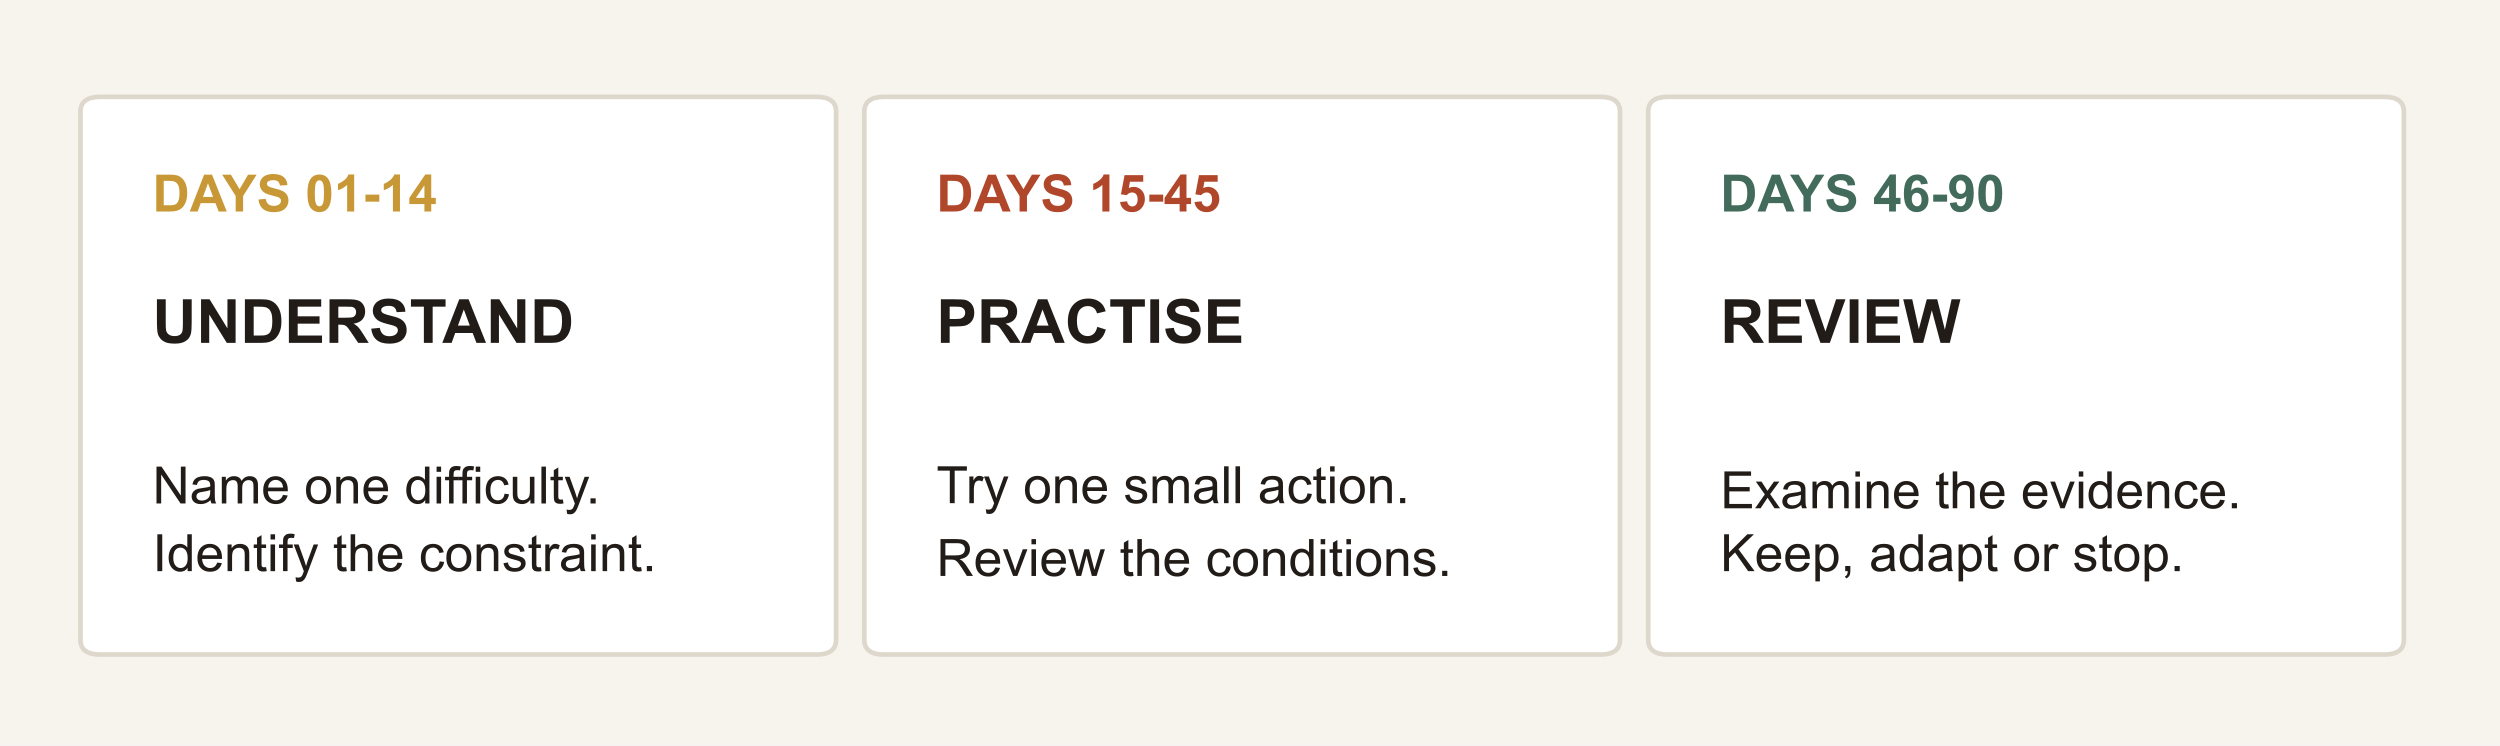
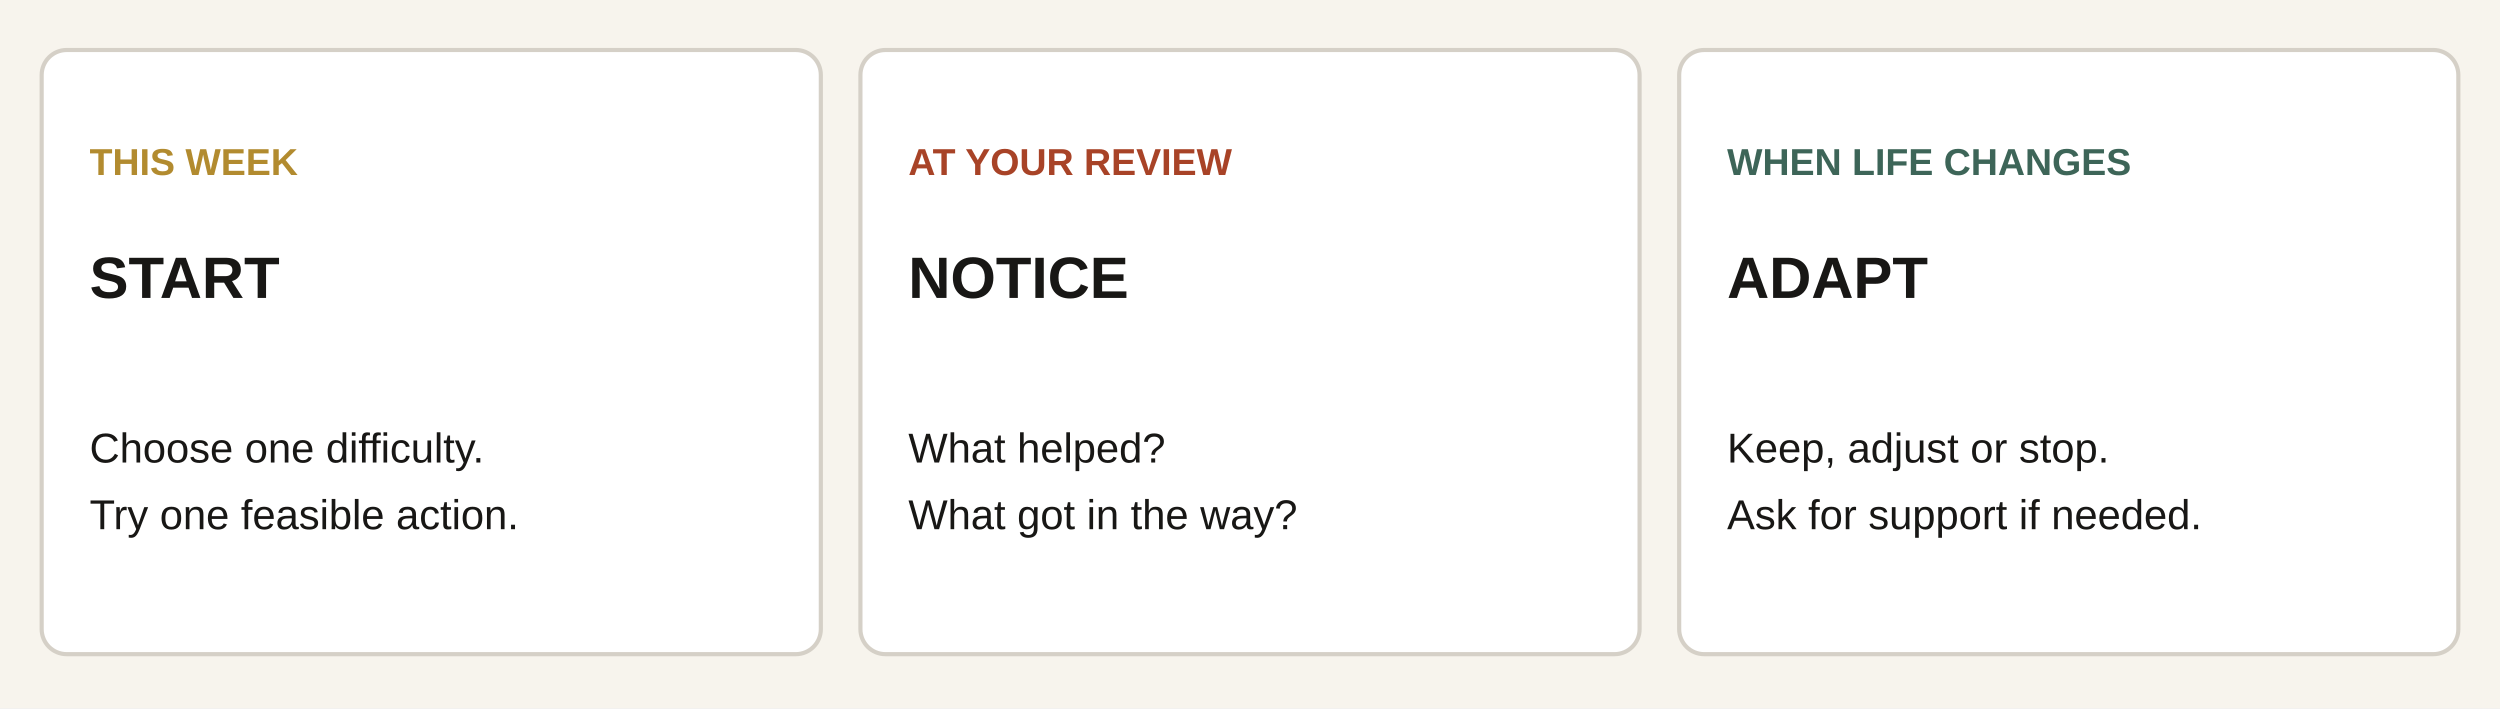
- <svg xmlns="http://www.w3.org/2000/svg" xmlns:xlink="http://www.w3.org/1999/xlink" width="533.88pt" height="159.192pt" viewBox="0 0 533.88 159.192" version="1.1">
-   <defs>
-     <style type="text/css">*{stroke-linejoin: round; stroke-linecap: butt}</style>
-   </defs>
-   <g id="figure_1">
-     <g id="patch_1">
-       <path d="M 0 159.192  L 533.88 159.192  L 533.88 0  L 0 0  z " style="fill: #f7f4ee" />
-     </g>
-     <g id="axes_1">
-       <g id="patch_2">
-         <path d="M 21.364 139.782  L 174.368 139.782  Q 178.553 139.782 178.553 136.594  L 178.553 23.873  Q 178.553 20.685 174.368 20.685  L 21.364 20.685  Q 17.179 20.685 17.179 23.873  L 17.179 136.594  Q 17.179 139.782 21.364 139.782  z " clip-path="url(#p06c27817b3)" style="fill: #ffffff; stroke: #ded7cc; stroke-linejoin: miter" />
-       </g>
-       <g id="patch_3">
-         <path d="M 188.764 139.782  L 341.768 139.782  Q 345.953 139.782 345.953 136.594  L 345.953 23.873  Q 345.953 20.685 341.768 20.685  L 188.764 20.685  Q 184.579 20.685 184.579 23.873  L 184.579 136.594  Q 184.579 139.782 188.764 139.782  z " clip-path="url(#p06c27817b3)" style="fill: #ffffff; stroke: #ded7cc; stroke-linejoin: miter" />
-       </g>
-       <g id="patch_4">
-         <path d="M 356.164 139.782  L 509.168 139.782  Q 513.353 139.782 513.353 136.594  L 513.353 23.873  Q 513.353 20.685 509.168 20.685  L 356.164 20.685  Q 351.979 20.685 351.979 23.873  L 351.979 136.594  Q 351.979 139.782 356.164 139.782  z " clip-path="url(#p06c27817b3)" style="fill: #ffffff; stroke: #ded7cc; stroke-linejoin: miter" />
-       </g>
-       <g id="text_1">
-         <g style="fill: #c89836" transform="translate(32.58 45.16776) scale(0.11 -0.11)">
-           <defs>
-             <path id="Arial-BoldMT-27" d="M 463 4581  L 2153 4581  Q 2725 4581 3025 4494  Q 3428 4375 3715 4072  Q 4003 3769 4153 3330  Q 4303 2891 4303 2247  Q 4303 1681 4163 1272  Q 3991 772 3672 463  Q 3431 228 3022 97  Q 2716 0 2203 0  L 463 0  L 463 4581  z M 1388 3806  L 1388 772  L 2078 772  Q 2466 772 2638 816  Q 2863 872 3011 1006  Q 3159 1141 3253 1448  Q 3347 1756 3347 2288  Q 3347 2819 3253 3103  Q 3159 3388 2990 3547  Q 2822 3706 2563 3763  Q 2369 3806 1803 3806  L 1388 3806  z " transform="scale(0.015625)" />
-             <path id="Arial-BoldMT-24" d="M 4597 0  L 3591 0  L 3191 1041  L 1359 1041  L 981 0  L 0 0  L 1784 4581  L 2763 4581  L 4597 0  z M 2894 1813  L 2263 3513  L 1644 1813  L 2894 1813  z " transform="scale(0.015625)" />
-             <path id="Arial-BoldMT-3c" d="M 1669 0  L 1669 1928  L -9 4581  L 1075 4581  L 2153 2769  L 3209 4581  L 4275 4581  L 2591 1922  L 2591 0  L 1669 0  z " transform="scale(0.015625)" />
-             <path id="Arial-BoldMT-36" d="M 231 1491  L 1131 1578  Q 1213 1125 1461 912  Q 1709 700 2131 700  Q 2578 700 2804 889  Q 3031 1078 3031 1331  Q 3031 1494 2936 1608  Q 2841 1722 2603 1806  Q 2441 1863 1863 2006  Q 1119 2191 819 2459  Q 397 2838 397 3381  Q 397 3731 595 4036  Q 794 4341 1167 4500  Q 1541 4659 2069 4659  Q 2931 4659 3367 4281  Q 3803 3903 3825 3272  L 2900 3231  Q 2841 3584 2645 3739  Q 2450 3894 2059 3894  Q 1656 3894 1428 3728  Q 1281 3622 1281 3444  Q 1281 3281 1419 3166  Q 1594 3019 2269 2859  Q 2944 2700 3267 2529  Q 3591 2359 3773 2064  Q 3956 1769 3956 1334  Q 3956 941 3737 597  Q 3519 253 3119 86  Q 2719 -81 2122 -81  Q 1253 -81 787 320  Q 322 722 231 1491  z " transform="scale(0.015625)" />
-             <path id="Arial-BoldMT-3" transform="scale(0.015625)" />
-             <path id="Arial-BoldMT-13" d="M 1756 4600  Q 2422 4600 2797 4125  Q 3244 3563 3244 2259  Q 3244 959 2794 391  Q 2422 -78 1756 -78  Q 1088 -78 678 436  Q 269 950 269 2269  Q 269 3563 719 4131  Q 1091 4600 1756 4600  z M 1756 3872  Q 1597 3872 1472 3770  Q 1347 3669 1278 3406  Q 1188 3066 1188 2259  Q 1188 1453 1269 1151  Q 1350 850 1473 750  Q 1597 650 1756 650  Q 1916 650 2041 751  Q 2166 853 2234 1116  Q 2325 1453 2325 2259  Q 2325 3066 2244 3367  Q 2163 3669 2039 3770  Q 1916 3872 1756 3872  z " transform="scale(0.015625)" />
-             <path id="Arial-BoldMT-14" d="M 2519 0  L 1641 0  L 1641 3309  Q 1159 2859 506 2644  L 506 3441  Q 850 3553 1253 3867  Q 1656 4181 1806 4600  L 2519 4600  L 2519 0  z " transform="scale(0.015625)" />
-             <path id="Arial-BoldMT-10" d="M 359 1222  L 359 2100  L 2084 2100  L 2084 1222  L 359 1222  z " transform="scale(0.015625)" />
-             <path id="Arial-BoldMT-17" d="M 1994 0  L 1994 922  L 119 922  L 119 1691  L 2106 4600  L 2844 4600  L 2844 1694  L 3413 1694  L 3413 922  L 2844 922  L 2844 0  L 1994 0  z M 1994 1694  L 1994 3259  L 941 1694  L 1994 1694  z " transform="scale(0.015625)" />
-           </defs>
-           <use xlink:href="#Arial-BoldMT-27" />
-           <use xlink:href="#Arial-BoldMT-24" transform="translate(72.21875 0)" />
-           <use xlink:href="#Arial-BoldMT-3c" transform="translate(135.2656 0)" />
-           <use xlink:href="#Arial-BoldMT-36" transform="translate(201.9688 0)" />
-           <use xlink:href="#Arial-BoldMT-3" transform="translate(268.6719 0)" />
-           <use xlink:href="#Arial-BoldMT-13" transform="translate(296.4531 0)" />
-           <use xlink:href="#Arial-BoldMT-14" transform="translate(352.0625 0)" />
-           <use xlink:href="#Arial-BoldMT-10" transform="translate(407.6719 0)" />
-           <use xlink:href="#Arial-BoldMT-14" transform="translate(440.9688 0)" />
-           <use xlink:href="#Arial-BoldMT-17" transform="translate(496.5781 0)" />
-         </g>
-       </g>
-       <g id="text_2">
-         <g style="fill: #211c18" transform="translate(32.58 73.2204) scale(0.13 -0.13)">
-           <defs>
-             <path id="Arial-BoldMT-38" d="M 459 4581  L 1384 4581  L 1384 2100  Q 1384 1509 1419 1334  Q 1478 1053 1701 883  Q 1925 713 2313 713  Q 2706 713 2906 873  Q 3106 1034 3147 1268  Q 3188 1503 3188 2047  L 3188 4581  L 4113 4581  L 4113 2175  Q 4113 1350 4038 1009  Q 3963 669 3761 434  Q 3559 200 3221 61  Q 2884 -78 2341 -78  Q 1684 -78 1345 73  Q 1006 225 809 467  Q 613 709 550 975  Q 459 1369 459 2138  L 459 4581  z " transform="scale(0.015625)" />
-             <path id="Arial-BoldMT-31" d="M 475 0  L 475 4581  L 1375 4581  L 3250 1522  L 3250 4581  L 4109 4581  L 4109 0  L 3181 0  L 1334 2988  L 1334 0  L 475 0  z " transform="scale(0.015625)" />
-             <path id="Arial-BoldMT-28" d="M 466 0  L 466 4581  L 3863 4581  L 3863 3806  L 1391 3806  L 1391 2791  L 3691 2791  L 3691 2019  L 1391 2019  L 1391 772  L 3950 772  L 3950 0  L 466 0  z " transform="scale(0.015625)" />
-             <path id="Arial-BoldMT-35" d="M 469 0  L 469 4581  L 2416 4581  Q 3150 4581 3483 4457  Q 3816 4334 4016 4018  Q 4216 3703 4216 3297  Q 4216 2781 3912 2445  Q 3609 2109 3006 2022  Q 3306 1847 3501 1637  Q 3697 1428 4028 894  L 4588 0  L 3481 0  L 2813 997  Q 2456 1531 2325 1670  Q 2194 1809 2047 1861  Q 1900 1913 1581 1913  L 1394 1913  L 1394 0  L 469 0  z M 1394 2644  L 2078 2644  Q 2744 2644 2909 2700  Q 3075 2756 3169 2893  Q 3263 3031 3263 3238  Q 3263 3469 3139 3611  Q 3016 3753 2791 3791  Q 2678 3806 2116 3806  L 1394 3806  L 1394 2644  z " transform="scale(0.015625)" />
-             <path id="Arial-BoldMT-37" d="M 1497 0  L 1497 3806  L 138 3806  L 138 4581  L 3778 4581  L 3778 3806  L 2422 3806  L 2422 0  L 1497 0  z " transform="scale(0.015625)" />
-           </defs>
-           <use xlink:href="#Arial-BoldMT-38" />
-           <use xlink:href="#Arial-BoldMT-31" transform="translate(72.21875 0)" />
-           <use xlink:href="#Arial-BoldMT-27" transform="translate(144.4375 0)" />
-           <use xlink:href="#Arial-BoldMT-28" transform="translate(216.6562 0)" />
-           <use xlink:href="#Arial-BoldMT-35" transform="translate(283.3594 0)" />
-           <use xlink:href="#Arial-BoldMT-36" transform="translate(355.5781 0)" />
-           <use xlink:href="#Arial-BoldMT-37" transform="translate(422.2812 0)" />
-           <use xlink:href="#Arial-BoldMT-24" transform="translate(475.9375 0)" />
-           <use xlink:href="#Arial-BoldMT-31" transform="translate(548.1562 0)" />
-           <use xlink:href="#Arial-BoldMT-27" transform="translate(620.375 0)" />
-         </g>
-       </g>
-       <g id="text_3">
-         <g style="fill: #211c18" transform="translate(32.58 107.5202) scale(0.11 -0.11)">
-           <defs>
-             <path id="ArialMT-31" d="M 488 0  L 488 4581  L 1109 4581  L 3516 984  L 3516 4581  L 4097 4581  L 4097 0  L 3475 0  L 1069 3600  L 1069 0  L 488 0  z " transform="scale(0.015625)" />
-             <path id="ArialMT-44" d="M 2588 409  Q 2275 144 1986 34  Q 1697 -75 1366 -75  Q 819 -75 525 192  Q 231 459 231 875  Q 231 1119 342 1320  Q 453 1522 633 1644  Q 813 1766 1038 1828  Q 1203 1872 1538 1913  Q 2219 1994 2541 2106  Q 2544 2222 2544 2253  Q 2544 2597 2384 2738  Q 2169 2928 1744 2928  Q 1347 2928 1158 2789  Q 969 2650 878 2297  L 328 2372  Q 403 2725 575 2942  Q 747 3159 1072 3276  Q 1397 3394 1825 3394  Q 2250 3394 2515 3294  Q 2781 3194 2906 3042  Q 3031 2891 3081 2659  Q 3109 2516 3109 2141  L 3109 1391  Q 3109 606 3145 398  Q 3181 191 3288 0  L 2700 0  Q 2613 175 2588 409  z M 2541 1666  Q 2234 1541 1622 1453  Q 1275 1403 1131 1340  Q 988 1278 909 1158  Q 831 1038 831 891  Q 831 666 1001 516  Q 1172 366 1500 366  Q 1825 366 2078 508  Q 2331 650 2450 897  Q 2541 1088 2541 1459  L 2541 1666  z " transform="scale(0.015625)" />
-             <path id="ArialMT-50" d="M 422 0  L 422 3319  L 925 3319  L 925 2853  Q 1081 3097 1340 3245  Q 1600 3394 1931 3394  Q 2300 3394 2536 3241  Q 2772 3088 2869 2813  Q 3263 3394 3894 3394  Q 4388 3394 4653 3120  Q 4919 2847 4919 2278  L 4919 0  L 4359 0  L 4359 2091  Q 4359 2428 4304 2576  Q 4250 2725 4106 2815  Q 3963 2906 3769 2906  Q 3419 2906 3187 2673  Q 2956 2441 2956 1928  L 2956 0  L 2394 0  L 2394 2156  Q 2394 2531 2256 2718  Q 2119 2906 1806 2906  Q 1569 2906 1367 2781  Q 1166 2656 1075 2415  Q 984 2175 984 1722  L 984 0  L 422 0  z " transform="scale(0.015625)" />
-             <path id="ArialMT-48" d="M 2694 1069  L 3275 997  Q 3138 488 2766 206  Q 2394 -75 1816 -75  Q 1088 -75 661 373  Q 234 822 234 1631  Q 234 2469 665 2931  Q 1097 3394 1784 3394  Q 2450 3394 2872 2941  Q 3294 2488 3294 1666  Q 3294 1616 3291 1516  L 816 1516  Q 847 969 1125 678  Q 1403 388 1819 388  Q 2128 388 2347 550  Q 2566 713 2694 1069  z M 847 1978  L 2700 1978  Q 2663 2397 2488 2606  Q 2219 2931 1791 2931  Q 1403 2931 1139 2672  Q 875 2413 847 1978  z " transform="scale(0.015625)" />
-             <path id="ArialMT-3" transform="scale(0.015625)" />
-             <path id="ArialMT-52" d="M 213 1659  Q 213 2581 725 3025  Q 1153 3394 1769 3394  Q 2453 3394 2887 2945  Q 3322 2497 3322 1706  Q 3322 1066 3130 698  Q 2938 331 2570 128  Q 2203 -75 1769 -75  Q 1072 -75 642 372  Q 213 819 213 1659  z M 791 1659  Q 791 1022 1069 705  Q 1347 388 1769 388  Q 2188 388 2466 706  Q 2744 1025 2744 1678  Q 2744 2294 2464 2611  Q 2184 2928 1769 2928  Q 1347 2928 1069 2612  Q 791 2297 791 1659  z " transform="scale(0.015625)" />
-             <path id="ArialMT-51" d="M 422 0  L 422 3319  L 928 3319  L 928 2847  Q 1294 3394 1984 3394  Q 2284 3394 2536 3286  Q 2788 3178 2913 3003  Q 3038 2828 3088 2588  Q 3119 2431 3119 2041  L 3119 0  L 2556 0  L 2556 2019  Q 2556 2363 2490 2533  Q 2425 2703 2258 2804  Q 2091 2906 1866 2906  Q 1506 2906 1245 2678  Q 984 2450 984 1813  L 984 0  L 422 0  z " transform="scale(0.015625)" />
-             <path id="ArialMT-47" d="M 2575 0  L 2575 419  Q 2259 -75 1647 -75  Q 1250 -75 917 144  Q 584 363 401 755  Q 219 1147 219 1656  Q 219 2153 384 2558  Q 550 2963 881 3178  Q 1213 3394 1622 3394  Q 1922 3394 2156 3267  Q 2391 3141 2538 2938  L 2538 4581  L 3097 4581  L 3097 0  L 2575 0  z M 797 1656  Q 797 1019 1065 703  Q 1334 388 1700 388  Q 2069 388 2326 689  Q 2584 991 2584 1609  Q 2584 2291 2321 2609  Q 2059 2928 1675 2928  Q 1300 2928 1048 2622  Q 797 2316 797 1656  z " transform="scale(0.015625)" />
-             <path id="ArialMT-4c" d="M 425 3934  L 425 4581  L 988 4581  L 988 3934  L 425 3934  z M 425 0  L 425 3319  L 988 3319  L 988 0  L 425 0  z " transform="scale(0.015625)" />
-             <path id="ArialMT-49" d="M 556 0  L 556 2881  L 59 2881  L 59 3319  L 556 3319  L 556 3672  Q 556 4006 616 4169  Q 697 4388 901 4523  Q 1106 4659 1475 4659  Q 1713 4659 2000 4603  L 1916 4113  Q 1741 4144 1584 4144  Q 1328 4144 1222 4034  Q 1116 3925 1116 3625  L 1116 3319  L 1763 3319  L 1763 2881  L 1116 2881  L 1116 0  L 556 0  z " transform="scale(0.015625)" />
-             <path id="ArialMT-46" d="M 2588 1216  L 3141 1144  Q 3050 572 2676 248  Q 2303 -75 1759 -75  Q 1078 -75 664 370  Q 250 816 250 1647  Q 250 2184 428 2587  Q 606 2991 970 3192  Q 1334 3394 1763 3394  Q 2303 3394 2647 3120  Q 2991 2847 3088 2344  L 2541 2259  Q 2463 2594 2264 2762  Q 2066 2931 1784 2931  Q 1359 2931 1093 2626  Q 828 2322 828 1663  Q 828 994 1084 691  Q 1341 388 1753 388  Q 2084 388 2306 591  Q 2528 794 2588 1216  z " transform="scale(0.015625)" />
-             <path id="ArialMT-58" d="M 2597 0  L 2597 488  Q 2209 -75 1544 -75  Q 1250 -75 995 37  Q 741 150 617 320  Q 494 491 444 738  Q 409 903 409 1263  L 409 3319  L 972 3319  L 972 1478  Q 972 1038 1006 884  Q 1059 663 1231 536  Q 1403 409 1656 409  Q 1909 409 2131 539  Q 2353 669 2445 892  Q 2538 1116 2538 1541  L 2538 3319  L 3100 3319  L 3100 0  L 2597 0  z " transform="scale(0.015625)" />
-             <path id="ArialMT-4f" d="M 409 0  L 409 4581  L 972 4581  L 972 0  L 409 0  z " transform="scale(0.015625)" />
-             <path id="ArialMT-57" d="M 1650 503  L 1731 6  Q 1494 -44 1306 -44  Q 1000 -44 831 53  Q 663 150 594 308  Q 525 466 525 972  L 525 2881  L 113 2881  L 113 3319  L 525 3319  L 525 4141  L 1084 4478  L 1084 3319  L 1650 3319  L 1650 2881  L 1084 2881  L 1084 941  Q 1084 700 1114 631  Q 1144 563 1211 522  Q 1278 481 1403 481  Q 1497 481 1650 503  z " transform="scale(0.015625)" />
-             <path id="ArialMT-5c" d="M 397 -1278  L 334 -750  Q 519 -800 656 -800  Q 844 -800 956 -737  Q 1069 -675 1141 -563  Q 1194 -478 1313 -144  Q 1328 -97 1363 -6  L 103 3319  L 709 3319  L 1400 1397  Q 1534 1031 1641 628  Q 1738 1016 1872 1384  L 2581 3319  L 3144 3319  L 1881 -56  Q 1678 -603 1566 -809  Q 1416 -1088 1222 -1217  Q 1028 -1347 759 -1347  Q 597 -1347 397 -1278  z " transform="scale(0.015625)" />
-             <path id="ArialMT-11" d="M 581 0  L 581 641  L 1222 641  L 1222 0  L 581 0  z " transform="scale(0.015625)" />
-           </defs>
-           <use xlink:href="#ArialMT-31" />
-           <use xlink:href="#ArialMT-44" transform="translate(72.21875 0)" />
-           <use xlink:href="#ArialMT-50" transform="translate(127.8281 0)" />
-           <use xlink:href="#ArialMT-48" transform="translate(211.125 0)" />
-           <use xlink:href="#ArialMT-3" transform="translate(266.7344 0)" />
-           <use xlink:href="#ArialMT-52" transform="translate(294.5156 0)" />
-           <use xlink:href="#ArialMT-51" transform="translate(350.125 0)" />
-           <use xlink:href="#ArialMT-48" transform="translate(405.7344 0)" />
-           <use xlink:href="#ArialMT-3" transform="translate(461.3438 0)" />
-           <use xlink:href="#ArialMT-47" transform="translate(489.125 0)" />
-           <use xlink:href="#ArialMT-4c" transform="translate(544.7344 0)" />
-           <use xlink:href="#ArialMT-49" transform="translate(566.9531 0)" />
-           <use xlink:href="#ArialMT-49" transform="translate(592.9219 0)" />
-           <use xlink:href="#ArialMT-4c" transform="translate(620.7031 0)" />
-           <use xlink:href="#ArialMT-46" transform="translate(642.9219 0)" />
-           <use xlink:href="#ArialMT-58" transform="translate(692.9219 0)" />
-           <use xlink:href="#ArialMT-4f" transform="translate(748.5312 0)" />
-           <use xlink:href="#ArialMT-57" transform="translate(770.75 0)" />
-           <use xlink:href="#ArialMT-5c" transform="translate(798.5312 0)" />
-           <use xlink:href="#ArialMT-11" transform="translate(841.1094 0)" />
-         </g>
-         <g style="fill: #211c18" transform="translate(32.58 121.9727) scale(0.11 -0.11)">
-           <defs>
-             <path id="ArialMT-2c" d="M 597 0  L 597 4581  L 1203 4581  L 1203 0  L 597 0  z " transform="scale(0.015625)" />
-             <path id="ArialMT-4b" d="M 422 0  L 422 4581  L 984 4581  L 984 2938  Q 1378 3394 1978 3394  Q 2347 3394 2619 3248  Q 2891 3103 3008 2847  Q 3125 2591 3125 2103  L 3125 0  L 2563 0  L 2563 2103  Q 2563 2525 2380 2717  Q 2197 2909 1863 2909  Q 1613 2909 1392 2779  Q 1172 2650 1078 2428  Q 984 2206 984 1816  L 984 0  L 422 0  z " transform="scale(0.015625)" />
-             <path id="ArialMT-56" d="M 197 991  L 753 1078  Q 800 744 1014 566  Q 1228 388 1613 388  Q 2000 388 2187 545  Q 2375 703 2375 916  Q 2375 1106 2209 1216  Q 2094 1291 1634 1406  Q 1016 1563 777 1677  Q 538 1791 414 1992  Q 291 2194 291 2438  Q 291 2659 392 2848  Q 494 3038 669 3163  Q 800 3259 1026 3326  Q 1253 3394 1513 3394  Q 1903 3394 2198 3281  Q 2494 3169 2634 2976  Q 2775 2784 2828 2463  L 2278 2388  Q 2241 2644 2061 2787  Q 1881 2931 1553 2931  Q 1166 2931 1000 2803  Q 834 2675 834 2503  Q 834 2394 903 2306  Q 972 2216 1119 2156  Q 1203 2125 1616 2013  Q 2213 1853 2448 1751  Q 2684 1650 2818 1456  Q 2953 1263 2953 975  Q 2953 694 2789 445  Q 2625 197 2315 61  Q 2006 -75 1616 -75  Q 969 -75 630 194  Q 291 463 197 991  z " transform="scale(0.015625)" />
-             <path id="ArialMT-55" d="M 416 0  L 416 3319  L 922 3319  L 922 2816  Q 1116 3169 1280 3281  Q 1444 3394 1641 3394  Q 1925 3394 2219 3213  L 2025 2691  Q 1819 2813 1613 2813  Q 1428 2813 1281 2702  Q 1134 2591 1072 2394  Q 978 2094 978 1738  L 978 0  L 416 0  z " transform="scale(0.015625)" />
-           </defs>
-           <use xlink:href="#ArialMT-2c" />
-           <use xlink:href="#ArialMT-47" transform="translate(27.78125 0)" />
-           <use xlink:href="#ArialMT-48" transform="translate(83.39062 0)" />
-           <use xlink:href="#ArialMT-51" transform="translate(139 0)" />
-           <use xlink:href="#ArialMT-57" transform="translate(194.6094 0)" />
-           <use xlink:href="#ArialMT-4c" transform="translate(222.3906 0)" />
-           <use xlink:href="#ArialMT-49" transform="translate(244.6094 0)" />
-           <use xlink:href="#ArialMT-5c" transform="translate(272.3906 0)" />
-           <use xlink:href="#ArialMT-3" transform="translate(322.3906 0)" />
-           <use xlink:href="#ArialMT-57" transform="translate(350.1719 0)" />
-           <use xlink:href="#ArialMT-4b" transform="translate(377.9531 0)" />
-           <use xlink:href="#ArialMT-48" transform="translate(433.5625 0)" />
-           <use xlink:href="#ArialMT-3" transform="translate(489.1719 0)" />
-           <use xlink:href="#ArialMT-46" transform="translate(516.9531 0)" />
-           <use xlink:href="#ArialMT-52" transform="translate(566.9531 0)" />
-           <use xlink:href="#ArialMT-51" transform="translate(622.5625 0)" />
-           <use xlink:href="#ArialMT-56" transform="translate(678.1719 0)" />
-           <use xlink:href="#ArialMT-57" transform="translate(728.1719 0)" />
-           <use xlink:href="#ArialMT-55" transform="translate(755.9531 0)" />
-           <use xlink:href="#ArialMT-44" transform="translate(789.25 0)" />
-           <use xlink:href="#ArialMT-4c" transform="translate(844.8594 0)" />
-           <use xlink:href="#ArialMT-51" transform="translate(867.0781 0)" />
-           <use xlink:href="#ArialMT-57" transform="translate(922.6875 0)" />
-           <use xlink:href="#ArialMT-11" transform="translate(950.4688 0)" />
-         </g>
-       </g>
-       <g id="text_4">
-         <g style="fill: #b0472a" transform="translate(199.98 45.16776) scale(0.11 -0.11)">
-           <defs>
-             <path id="Arial-BoldMT-18" d="M 284 1178  L 1159 1269  Q 1197 972 1381 798  Q 1566 625 1806 625  Q 2081 625 2272 848  Q 2463 1072 2463 1522  Q 2463 1944 2273 2155  Q 2084 2366 1781 2366  Q 1403 2366 1103 2031  L 391 2134  L 841 4519  L 3163 4519  L 3163 3697  L 1506 3697  L 1369 2919  Q 1663 3066 1969 3066  Q 2553 3066 2959 2641  Q 3366 2216 3366 1538  Q 3366 972 3038 528  Q 2591 -78 1797 -78  Q 1163 -78 763 262  Q 363 603 284 1178  z " transform="scale(0.015625)" />
-           </defs>
-           <use xlink:href="#Arial-BoldMT-27" />
-           <use xlink:href="#Arial-BoldMT-24" transform="translate(72.21875 0)" />
-           <use xlink:href="#Arial-BoldMT-3c" transform="translate(135.2656 0)" />
-           <use xlink:href="#Arial-BoldMT-36" transform="translate(201.9688 0)" />
-           <use xlink:href="#Arial-BoldMT-3" transform="translate(268.6719 0)" />
-           <use xlink:href="#Arial-BoldMT-14" transform="translate(296.4531 0)" />
-           <use xlink:href="#Arial-BoldMT-18" transform="translate(352.0625 0)" />
-           <use xlink:href="#Arial-BoldMT-10" transform="translate(407.6719 0)" />
-           <use xlink:href="#Arial-BoldMT-17" transform="translate(440.9688 0)" />
-           <use xlink:href="#Arial-BoldMT-18" transform="translate(496.5781 0)" />
-         </g>
-       </g>
-       <g id="text_5">
-         <g style="fill: #211c18" transform="translate(199.98 73.2204) scale(0.13 -0.13)">
-           <defs>
-             <path id="Arial-BoldMT-33" d="M 466 0  L 466 4581  L 1950 4581  Q 2794 4581 3050 4513  Q 3444 4409 3709 4064  Q 3975 3719 3975 3172  Q 3975 2750 3822 2462  Q 3669 2175 3433 2011  Q 3197 1847 2953 1794  Q 2622 1728 1994 1728  L 1391 1728  L 1391 0  L 466 0  z M 1391 3806  L 1391 2506  L 1897 2506  Q 2444 2506 2628 2578  Q 2813 2650 2917 2803  Q 3022 2956 3022 3159  Q 3022 3409 2875 3571  Q 2728 3734 2503 3775  Q 2338 3806 1838 3806  L 1391 3806  z " transform="scale(0.015625)" />
-             <path id="Arial-BoldMT-26" d="M 3397 1684  L 4294 1400  Q 4088 650 3608 286  Q 3128 -78 2391 -78  Q 1478 -78 890 545  Q 303 1169 303 2250  Q 303 3394 893 4026  Q 1484 4659 2447 4659  Q 3288 4659 3813 4163  Q 4125 3869 4281 3319  L 3366 3100  Q 3284 3456 3026 3662  Q 2769 3869 2400 3869  Q 1891 3869 1573 3503  Q 1256 3138 1256 2319  Q 1256 1450 1568 1081  Q 1881 713 2381 713  Q 2750 713 3015 947  Q 3281 1181 3397 1684  z " transform="scale(0.015625)" />
-             <path id="Arial-BoldMT-2c" d="M 438 0  L 438 4581  L 1363 4581  L 1363 0  L 438 0  z " transform="scale(0.015625)" />
-           </defs>
-           <use xlink:href="#Arial-BoldMT-33" />
-           <use xlink:href="#Arial-BoldMT-35" transform="translate(66.70312 0)" />
-           <use xlink:href="#Arial-BoldMT-24" transform="translate(138.9219 0)" />
-           <use xlink:href="#Arial-BoldMT-26" transform="translate(211.1406 0)" />
-           <use xlink:href="#Arial-BoldMT-37" transform="translate(283.3594 0)" />
-           <use xlink:href="#Arial-BoldMT-2c" transform="translate(344.4375 0)" />
-           <use xlink:href="#Arial-BoldMT-36" transform="translate(372.2188 0)" />
-           <use xlink:href="#Arial-BoldMT-28" transform="translate(438.9219 0)" />
-         </g>
-       </g>
-       <g id="text_6">
-         <g style="fill: #211c18" transform="translate(199.98 107.4532) scale(0.11 -0.11)">
-           <defs>
-             <path id="ArialMT-37" d="M 1659 0  L 1659 4041  L 150 4041  L 150 4581  L 3781 4581  L 3781 4041  L 2266 4041  L 2266 0  L 1659 0  z " transform="scale(0.015625)" />
-           </defs>
-           <use xlink:href="#ArialMT-37" />
-           <use xlink:href="#ArialMT-55" transform="translate(57.375 0)" />
-           <use xlink:href="#ArialMT-5c" transform="translate(90.67188 0)" />
-           <use xlink:href="#ArialMT-3" transform="translate(140.6719 0)" />
-           <use xlink:href="#ArialMT-52" transform="translate(168.4531 0)" />
-           <use xlink:href="#ArialMT-51" transform="translate(224.0625 0)" />
-           <use xlink:href="#ArialMT-48" transform="translate(279.6719 0)" />
-           <use xlink:href="#ArialMT-3" transform="translate(335.2812 0)" />
-           <use xlink:href="#ArialMT-56" transform="translate(363.0625 0)" />
-           <use xlink:href="#ArialMT-50" transform="translate(413.0625 0)" />
-           <use xlink:href="#ArialMT-44" transform="translate(496.3594 0)" />
-           <use xlink:href="#ArialMT-4f" transform="translate(551.9688 0)" />
-           <use xlink:href="#ArialMT-4f" transform="translate(574.1875 0)" />
-           <use xlink:href="#ArialMT-3" transform="translate(596.4062 0)" />
-           <use xlink:href="#ArialMT-44" transform="translate(624.1875 0)" />
-           <use xlink:href="#ArialMT-46" transform="translate(679.7969 0)" />
-           <use xlink:href="#ArialMT-57" transform="translate(729.7969 0)" />
-           <use xlink:href="#ArialMT-4c" transform="translate(757.5781 0)" />
-           <use xlink:href="#ArialMT-52" transform="translate(779.7969 0)" />
-           <use xlink:href="#ArialMT-51" transform="translate(835.4062 0)" />
-           <use xlink:href="#ArialMT-11" transform="translate(891.0156 0)" />
-         </g>
-         <g style="fill: #211c18" transform="translate(199.98 122.9988) scale(0.11 -0.11)">
-           <defs>
-             <path id="ArialMT-35" d="M 503 0  L 503 4581  L 2534 4581  Q 3147 4581 3465 4457  Q 3784 4334 3975 4021  Q 4166 3709 4166 3331  Q 4166 2844 3850 2509  Q 3534 2175 2875 2084  Q 3116 1969 3241 1856  Q 3506 1613 3744 1247  L 4541 0  L 3778 0  L 3172 953  Q 2906 1366 2734 1584  Q 2563 1803 2427 1890  Q 2291 1978 2150 2013  Q 2047 2034 1813 2034  L 1109 2034  L 1109 0  L 503 0  z M 1109 2559  L 2413 2559  Q 2828 2559 3062 2645  Q 3297 2731 3419 2920  Q 3541 3109 3541 3331  Q 3541 3656 3305 3865  Q 3069 4075 2559 4075  L 1109 4075  L 1109 2559  z " transform="scale(0.015625)" />
-             <path id="ArialMT-59" d="M 1344 0  L 81 3319  L 675 3319  L 1388 1331  Q 1503 1009 1600 663  Q 1675 925 1809 1294  L 2547 3319  L 3125 3319  L 1869 0  L 1344 0  z " transform="scale(0.015625)" />
-             <path id="ArialMT-5a" d="M 1034 0  L 19 3319  L 600 3319  L 1128 1403  L 1325 691  Q 1338 744 1497 1375  L 2025 3319  L 2603 3319  L 3100 1394  L 3266 759  L 3456 1400  L 4025 3319  L 4572 3319  L 3534 0  L 2950 0  L 2422 1988  L 2294 2553  L 1622 0  L 1034 0  z " transform="scale(0.015625)" />
-           </defs>
-           <use xlink:href="#ArialMT-35" />
-           <use xlink:href="#ArialMT-48" transform="translate(72.21875 0)" />
-           <use xlink:href="#ArialMT-59" transform="translate(127.8281 0)" />
-           <use xlink:href="#ArialMT-4c" transform="translate(177.8281 0)" />
-           <use xlink:href="#ArialMT-48" transform="translate(200.0469 0)" />
-           <use xlink:href="#ArialMT-5a" transform="translate(255.6562 0)" />
-           <use xlink:href="#ArialMT-3" transform="translate(327.875 0)" />
-           <use xlink:href="#ArialMT-57" transform="translate(355.6562 0)" />
-           <use xlink:href="#ArialMT-4b" transform="translate(383.4375 0)" />
-           <use xlink:href="#ArialMT-48" transform="translate(439.0469 0)" />
-           <use xlink:href="#ArialMT-3" transform="translate(494.6562 0)" />
-           <use xlink:href="#ArialMT-46" transform="translate(522.4375 0)" />
-           <use xlink:href="#ArialMT-52" transform="translate(572.4375 0)" />
-           <use xlink:href="#ArialMT-51" transform="translate(628.0469 0)" />
-           <use xlink:href="#ArialMT-47" transform="translate(683.6562 0)" />
-           <use xlink:href="#ArialMT-4c" transform="translate(739.2656 0)" />
-           <use xlink:href="#ArialMT-57" transform="translate(761.4844 0)" />
-           <use xlink:href="#ArialMT-4c" transform="translate(789.2656 0)" />
-           <use xlink:href="#ArialMT-52" transform="translate(811.4844 0)" />
-           <use xlink:href="#ArialMT-51" transform="translate(867.0938 0)" />
-           <use xlink:href="#ArialMT-56" transform="translate(922.7031 0)" />
-           <use xlink:href="#ArialMT-11" transform="translate(972.7031 0)" />
-         </g>
-       </g>
-       <g id="text_7">
-         <g style="fill: #426b5c" transform="translate(367.38 45.16776) scale(0.11 -0.11)">
-           <defs>
-             <path id="Arial-BoldMT-19" d="M 3247 3459  L 2397 3366  Q 2366 3628 2234 3753  Q 2103 3878 1894 3878  Q 1616 3878 1423 3628  Q 1231 3378 1181 2588  Q 1509 2975 1997 2975  Q 2547 2975 2939 2556  Q 3331 2138 3331 1475  Q 3331 772 2918 347  Q 2506 -78 1859 -78  Q 1166 -78 719 461  Q 272 1000 272 2228  Q 272 3488 737 4044  Q 1203 4600 1947 4600  Q 2469 4600 2811 4308  Q 3153 4016 3247 3459  z M 1256 1544  Q 1256 1116 1453 883  Q 1650 650 1903 650  Q 2147 650 2309 840  Q 2472 1031 2472 1466  Q 2472 1913 2297 2120  Q 2122 2328 1859 2328  Q 1606 2328 1431 2129  Q 1256 1931 1256 1544  z " transform="scale(0.015625)" />
-             <path id="Arial-BoldMT-1c" d="M 291 1059  L 1141 1153  Q 1172 894 1303 769  Q 1434 644 1650 644  Q 1922 644 2112 894  Q 2303 1144 2356 1931  Q 2025 1547 1528 1547  Q 988 1547 595 1964  Q 203 2381 203 3050  Q 203 3747 617 4173  Q 1031 4600 1672 4600  Q 2369 4600 2816 4061  Q 3263 3522 3263 2288  Q 3263 1031 2797 475  Q 2331 -81 1584 -81  Q 1047 -81 715 205  Q 384 491 291 1059  z M 2278 2978  Q 2278 3403 2083 3637  Q 1888 3872 1631 3872  Q 1388 3872 1227 3680  Q 1066 3488 1066 3050  Q 1066 2606 1241 2398  Q 1416 2191 1678 2191  Q 1931 2191 2104 2391  Q 2278 2591 2278 2978  z " transform="scale(0.015625)" />
-           </defs>
-           <use xlink:href="#Arial-BoldMT-27" />
-           <use xlink:href="#Arial-BoldMT-24" transform="translate(72.21875 0)" />
-           <use xlink:href="#Arial-BoldMT-3c" transform="translate(135.2656 0)" />
-           <use xlink:href="#Arial-BoldMT-36" transform="translate(201.9688 0)" />
-           <use xlink:href="#Arial-BoldMT-3" transform="translate(268.6719 0)" />
-           <use xlink:href="#Arial-BoldMT-17" transform="translate(296.4531 0)" />
-           <use xlink:href="#Arial-BoldMT-19" transform="translate(352.0625 0)" />
-           <use xlink:href="#Arial-BoldMT-10" transform="translate(407.6719 0)" />
-           <use xlink:href="#Arial-BoldMT-1c" transform="translate(440.9688 0)" />
-           <use xlink:href="#Arial-BoldMT-13" transform="translate(496.5781 0)" />
-         </g>
-       </g>
-       <g id="text_8">
-         <g style="fill: #211c18" transform="translate(367.38 73.2204) scale(0.13 -0.13)">
-           <defs>
-             <path id="Arial-BoldMT-39" d="M 1634 0  L -3 4581  L 1000 4581  L 2159 1191  L 3281 4581  L 4263 4581  L 2622 0  L 1634 0  z " transform="scale(0.015625)" />
-             <path id="Arial-BoldMT-3a" d="M 1116 0  L 22 4581  L 969 4581  L 1659 1434  L 2497 4581  L 3597 4581  L 4400 1381  L 5103 4581  L 6034 4581  L 4922 0  L 3941 0  L 3028 3425  L 2119 0  L 1116 0  z " transform="scale(0.015625)" />
-           </defs>
-           <use xlink:href="#Arial-BoldMT-35" />
-           <use xlink:href="#Arial-BoldMT-28" transform="translate(72.21875 0)" />
-           <use xlink:href="#Arial-BoldMT-39" transform="translate(138.9219 0)" />
-           <use xlink:href="#Arial-BoldMT-2c" transform="translate(205.625 0)" />
-           <use xlink:href="#Arial-BoldMT-28" transform="translate(233.4062 0)" />
-           <use xlink:href="#Arial-BoldMT-3a" transform="translate(300.1094 0)" />
-         </g>
-       </g>
-       <g id="text_9">
-         <g style="fill: #211c18" transform="translate(367.38 108.5463) scale(0.11 -0.11)">
-           <defs>
-             <path id="ArialMT-28" d="M 506 0  L 506 4581  L 3819 4581  L 3819 4041  L 1113 4041  L 1113 2638  L 3647 2638  L 3647 2100  L 1113 2100  L 1113 541  L 3925 541  L 3925 0  L 506 0  z " transform="scale(0.015625)" />
-             <path id="ArialMT-5b" d="M 47 0  L 1259 1725  L 138 3319  L 841 3319  L 1350 2541  Q 1494 2319 1581 2169  Q 1719 2375 1834 2534  L 2394 3319  L 3066 3319  L 1919 1756  L 3153 0  L 2463 0  L 1781 1031  L 1600 1309  L 728 0  L 47 0  z " transform="scale(0.015625)" />
-           </defs>
-           <use xlink:href="#ArialMT-28" />
-           <use xlink:href="#ArialMT-5b" transform="translate(66.70312 0)" />
-           <use xlink:href="#ArialMT-44" transform="translate(116.7031 0)" />
-           <use xlink:href="#ArialMT-50" transform="translate(172.3125 0)" />
-           <use xlink:href="#ArialMT-4c" transform="translate(255.6094 0)" />
-           <use xlink:href="#ArialMT-51" transform="translate(277.8281 0)" />
-           <use xlink:href="#ArialMT-48" transform="translate(333.4375 0)" />
-           <use xlink:href="#ArialMT-3" transform="translate(389.0469 0)" />
-           <use xlink:href="#ArialMT-57" transform="translate(416.8281 0)" />
-           <use xlink:href="#ArialMT-4b" transform="translate(444.6094 0)" />
-           <use xlink:href="#ArialMT-48" transform="translate(500.2188 0)" />
-           <use xlink:href="#ArialMT-3" transform="translate(555.8281 0)" />
-           <use xlink:href="#ArialMT-48" transform="translate(583.6094 0)" />
-           <use xlink:href="#ArialMT-59" transform="translate(639.2188 0)" />
-           <use xlink:href="#ArialMT-4c" transform="translate(689.2188 0)" />
-           <use xlink:href="#ArialMT-47" transform="translate(711.4375 0)" />
-           <use xlink:href="#ArialMT-48" transform="translate(767.0469 0)" />
-           <use xlink:href="#ArialMT-51" transform="translate(822.6562 0)" />
-           <use xlink:href="#ArialMT-46" transform="translate(878.2656 0)" />
-           <use xlink:href="#ArialMT-48" transform="translate(928.2656 0)" />
-           <use xlink:href="#ArialMT-11" transform="translate(983.875 0)" />
-         </g>
-         <g style="fill: #211c18" transform="translate(367.38 121.9702) scale(0.11 -0.11)">
-           <defs>
-             <path id="ArialMT-2e" d="M 469 0  L 469 4581  L 1075 4581  L 1075 2309  L 3350 4581  L 4172 4581  L 2250 2725  L 4256 0  L 3456 0  L 1825 2319  L 1075 1588  L 1075 0  L 469 0  z " transform="scale(0.015625)" />
-             <path id="ArialMT-53" d="M 422 -1272  L 422 3319  L 934 3319  L 934 2888  Q 1116 3141 1344 3267  Q 1572 3394 1897 3394  Q 2322 3394 2647 3175  Q 2972 2956 3137 2557  Q 3303 2159 3303 1684  Q 3303 1175 3120 767  Q 2938 359 2589 142  Q 2241 -75 1856 -75  Q 1575 -75 1351 44  Q 1128 163 984 344  L 984 -1272  L 422 -1272  z M 931 1641  Q 931 1000 1190 694  Q 1450 388 1819 388  Q 2194 388 2461 705  Q 2728 1022 2728 1688  Q 2728 2322 2467 2637  Q 2206 2953 1844 2953  Q 1484 2953 1207 2617  Q 931 2281 931 1641  z " transform="scale(0.015625)" />
-             <path id="ArialMT-f" d="M 569 0  L 569 641  L 1209 641  L 1209 0  Q 1209 -353 1084 -570  Q 959 -788 688 -906  L 531 -666  Q 709 -588 793 -436  Q 878 -284 888 0  L 569 0  z " transform="scale(0.015625)" />
-           </defs>
-           <use xlink:href="#ArialMT-2e" />
-           <use xlink:href="#ArialMT-48" transform="translate(66.70312 0)" />
-           <use xlink:href="#ArialMT-48" transform="translate(122.3125 0)" />
-           <use xlink:href="#ArialMT-53" transform="translate(177.9219 0)" />
-           <use xlink:href="#ArialMT-f" transform="translate(233.5312 0)" />
-           <use xlink:href="#ArialMT-3" transform="translate(261.3125 0)" />
-           <use xlink:href="#ArialMT-44" transform="translate(289.0938 0)" />
-           <use xlink:href="#ArialMT-47" transform="translate(344.7031 0)" />
-           <use xlink:href="#ArialMT-44" transform="translate(400.3125 0)" />
-           <use xlink:href="#ArialMT-53" transform="translate(455.9219 0)" />
-           <use xlink:href="#ArialMT-57" transform="translate(511.5312 0)" />
-           <use xlink:href="#ArialMT-3" transform="translate(539.3125 0)" />
-           <use xlink:href="#ArialMT-52" transform="translate(567.0938 0)" />
-           <use xlink:href="#ArialMT-55" transform="translate(622.7031 0)" />
-           <use xlink:href="#ArialMT-3" transform="translate(656 0)" />
-           <use xlink:href="#ArialMT-56" transform="translate(683.7812 0)" />
-           <use xlink:href="#ArialMT-57" transform="translate(733.7812 0)" />
-           <use xlink:href="#ArialMT-52" transform="translate(761.5625 0)" />
-           <use xlink:href="#ArialMT-53" transform="translate(817.1719 0)" />
-           <use xlink:href="#ArialMT-11" transform="translate(872.7812 0)" />
-         </g>
-       </g>
-     </g>
-   </g>
-   <defs>
-     <clipPath id="p06c27817b3">
-       <rect x="15.84" y="15.84" width="502.2" height="127.512" />
-     </clipPath>
-   </defs>
+ <svg xmlns="http://www.w3.org/2000/svg" width="1200" height="340" viewBox="0 0 1200 340">
+   <rect width="1200" height="340" fill="#f7f4ed" />
+   <rect x="20" y="24" width="374" height="290" rx="12" fill="white" stroke="#d5d0c7" stroke-width="2" />
+   <text x="43" y="84" font-family="Arial, sans-serif" font-size="18" font-weight="bold" fill="#b28b2f">THIS WEEK</text>
+   <text x="43" y="143" font-family="Arial, sans-serif" font-size="28" font-weight="bold" fill="#181715">START</text>
+   <text x="43" y="222" font-family="Arial, sans-serif" font-size="20" font-weight="normal" fill="#181715">Choose one difficulty.</text>
+   <text x="43" y="254" font-family="Arial, sans-serif" font-size="20" font-weight="normal" fill="#181715">Try one feasible action.</text>
+   <rect x="413" y="24" width="374" height="290" rx="12" fill="white" stroke="#d5d0c7" stroke-width="2" />
+   <text x="436" y="84" font-family="Arial, sans-serif" font-size="18" font-weight="bold" fill="#a84327">AT YOUR REVIEW</text>
+   <text x="436" y="143" font-family="Arial, sans-serif" font-size="28" font-weight="bold" fill="#181715">NOTICE</text>
+   <text x="436" y="222" font-family="Arial, sans-serif" font-size="20" font-weight="normal" fill="#181715">What helped?</text>
+   <text x="436" y="254" font-family="Arial, sans-serif" font-size="20" font-weight="normal" fill="#181715">What got in the way?</text>
+   <rect x="806" y="24" width="374" height="290" rx="12" fill="white" stroke="#d5d0c7" stroke-width="2" />
+   <text x="829" y="84" font-family="Arial, sans-serif" font-size="18" font-weight="bold" fill="#3d6558">WHEN LIFE CHANGES</text>
+   <text x="829" y="143" font-family="Arial, sans-serif" font-size="28" font-weight="bold" fill="#181715">ADAPT</text>
+   <text x="829" y="222" font-family="Arial, sans-serif" font-size="20" font-weight="normal" fill="#181715">Keep, adjust or stop.</text>
+   <text x="829" y="254" font-family="Arial, sans-serif" font-size="20" font-weight="normal" fill="#181715">Ask for support if needed.</text>
</svg>
